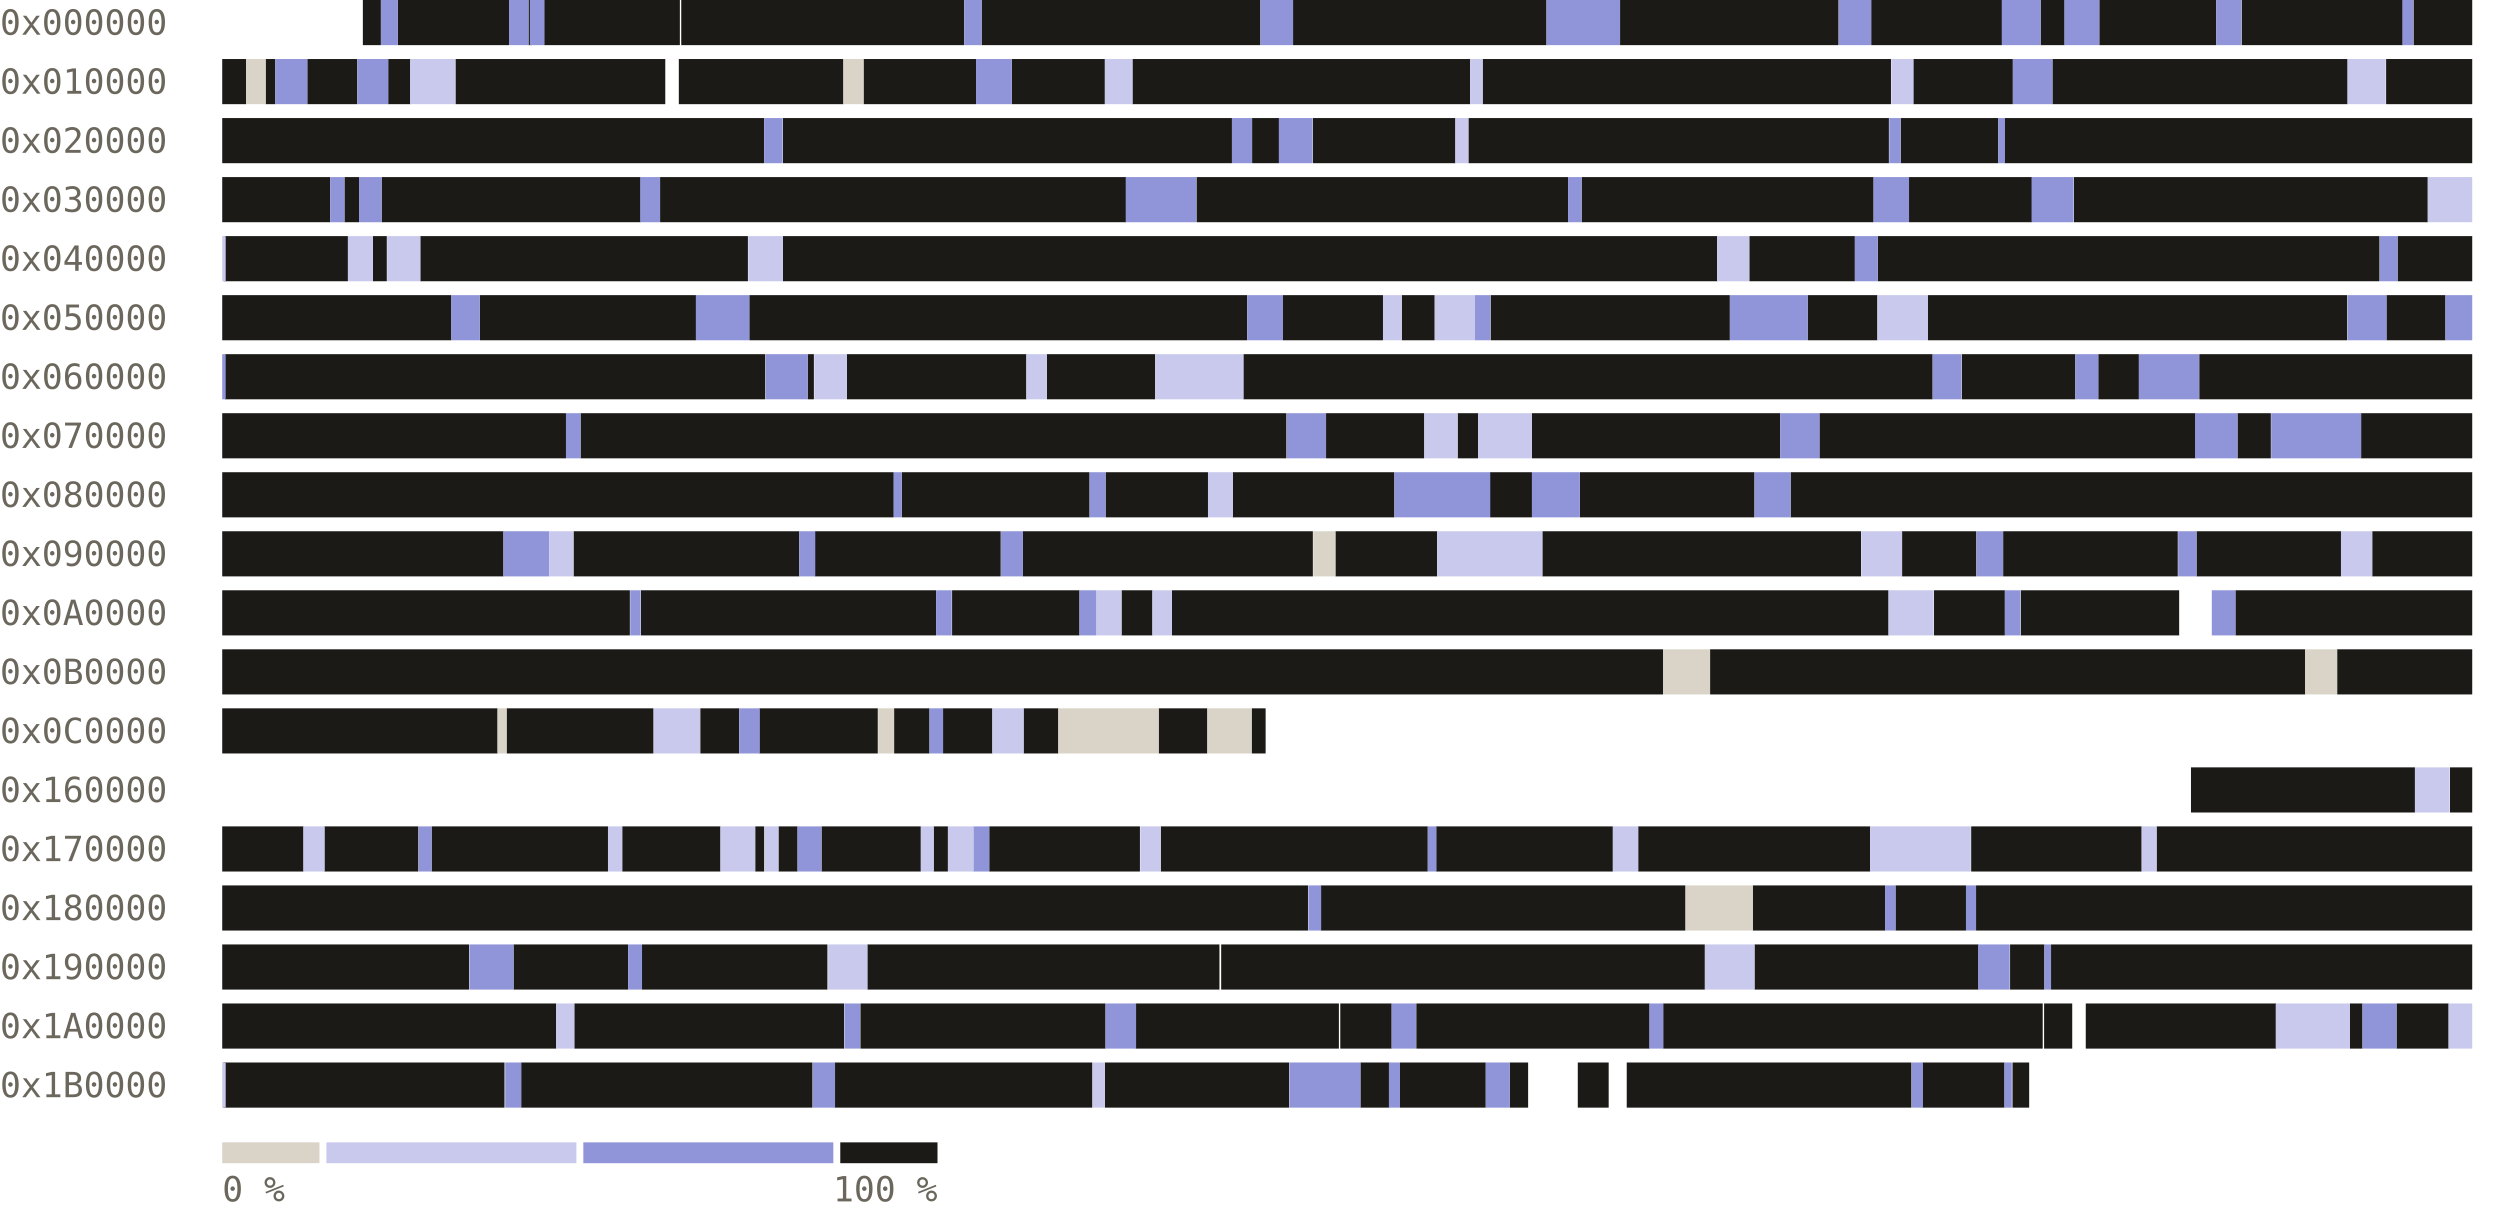
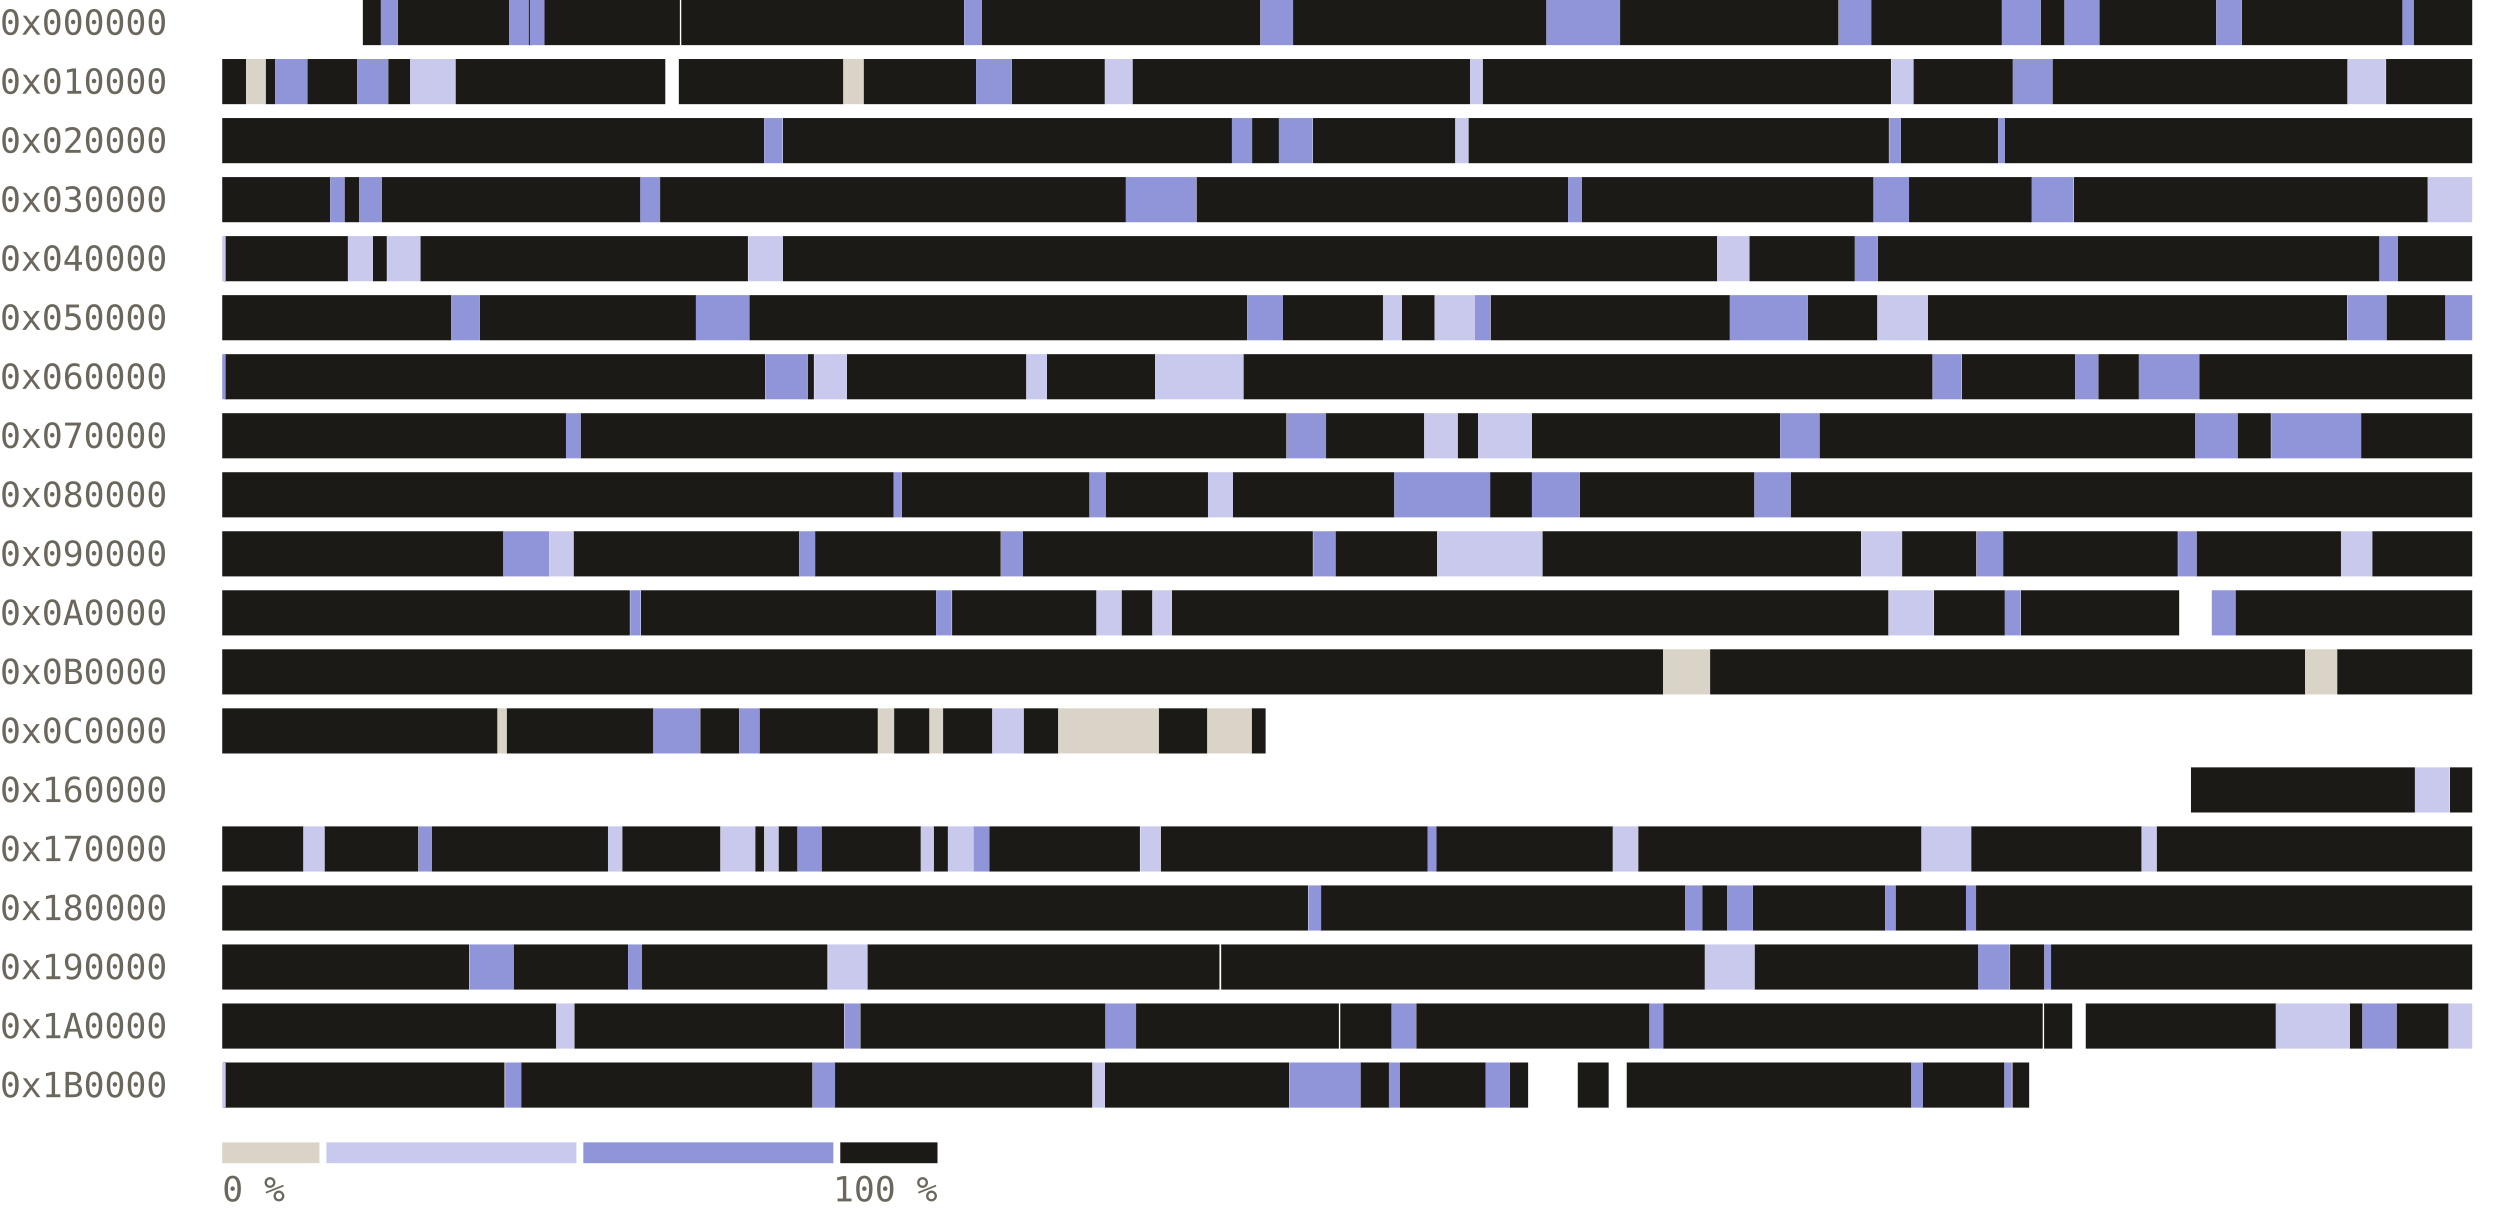
<svg xmlns="http://www.w3.org/2000/svg" viewBox="0 0 720 350" width="720" height="350">
  <style>text{font:10px monospace;fill:#6b675c}.q0{fill:#d9d4c7}.q1{fill:#e3e2f2}.q2{fill:#d6d6ef}.q3{fill:#c8c9ec}.q4{fill:#babce8}.q5{fill:#acafe4}.q6{fill:#9ea2df}.q7{fill:#9094d8}.q8{fill:#8186cf}.q9{fill:#7277c4}.q10{fill:#1b1a17}@media (prefers-color-scheme:dark){text{fill:#a8a293}.q0{fill:#4a463d}.q1{fill:#35375a}.q2{fill:#3c3f66}.q3{fill:#444772}.q4{fill:#4d517f}.q5{fill:#575b8c}.q6{fill:#62669a}.q7{fill:#6e72a8}.q8{fill:#7b7fb6}.q9{fill:#888cc4}.q10{fill:#d6d0bd}}</style>
  <text x="0" y="10">0x000000</text>
  <text x="0" y="27">0x010000</text>
  <text x="0" y="44">0x020000</text>
  <text x="0" y="61">0x030000</text>
  <text x="0" y="78">0x040000</text>
  <text x="0" y="95">0x050000</text>
  <text x="0" y="112">0x060000</text>
  <text x="0" y="129">0x070000</text>
  <text x="0" y="146">0x080000</text>
  <text x="0" y="163">0x090000</text>
  <text x="0" y="180">0x0A0000</text>
  <text x="0" y="197">0x0B0000</text>
  <text x="0" y="214">0x0C0000</text>
  <text x="0" y="231">0x160000</text>
  <text x="0" y="248">0x170000</text>
  <text x="0" y="265">0x180000</text>
  <text x="0" y="282">0x190000</text>
  <text x="0" y="299">0x1A0000</text>
  <text x="0" y="316">0x1B0000</text>
-   <path class="q10" d="M104.5 0h5.2v13h-5.2zM114.6 0h32v13h-32zM152.2 0h1v13h-1zM156.7 0h39.1v13h-39.1zM196.2 0h81.5v13h-81.5zM282.7 0h80.3v13h-80.3zM372.4 0h73v13h-73zM466.5 0h63v13h-63zM538.9 0h37.7v13h-37.7zM587.7 0h6.9v13h-6.9zM604.6 0h33.7v13h-33.7zM645.6 0h46.4v13h-46.4zM695.1 0h16.9v13h-16.9zM64 17h6.9v13h-6.9zM76.5 17h2.8v13h-2.8zM88.5 17h14.4v13h-14.4zM111.8 17h6.4v13h-6.4zM131.2 17h60.4v13h-60.4zM195.5 17h47.4v13h-47.4zM248.7 17h32.4v13h-32.4zM291.4 17h26.8v13h-26.8zM326.1 17h97.3v13h-97.3zM427 17h117.6v13h-117.6zM551 17h28.7v13h-28.7zM591.1 17h85v13h-85zM687.2 17h24.8v13h-24.8zM64 34h156.1v13h-156.1zM225.5 34h129.3v13h-129.3zM360.6 34h7.8v13h-7.8zM378.1 34h41.1v13h-41.1zM422.9 34h121.1v13h-121.1zM547.4 34h28.1v13h-28.1zM577.3 34h134.7v13h-134.7zM64 51h31.1v13h-31.1zM99.2 51h4.2v13h-4.2zM109.9 51h74.6v13h-74.6zM190.1 51h134.2v13h-134.2zM344.6 51h107v13h-107zM455.5 51h84.1v13h-84.1zM549.8 51h35.4v13h-35.4zM597.3 51h101.9v13h-101.9zM64.4 68h35.8v13h-35.8zM107.4 68h4v13h-4zM121 68h94.4v13h-94.4zM225.5 68h269.1v13h-269.1zM503.8 68h30.4v13h-30.4zM540.8 68h144.5v13h-144.5zM690.5 68h21.5v13h-21.5zM64 85h66v13h-66zM138.2 85h62.3v13h-62.3zM215.8 85h143.4v13h-143.4zM369.5 85h28.8v13h-28.8zM403.7 85h9.5v13h-9.5zM429.3 85h68.9v13h-68.9zM520.6 85h20.1v13h-20.1zM555.2 85h120.8v13h-120.8zM687.3 85h17v13h-17zM64.8 102h155.6v13h-155.6zM232.6 102h1.8v13h-1.8zM243.9 102h51.7v13h-51.7zM301.5 102h31.2v13h-31.2zM358.1 102h198.5v13h-198.5zM565 102h32.7v13h-32.7zM604.3 102h11.7v13h-11.7zM633.4 102h78.6v13h-78.6zM64 119h99v13h-99zM167.2 119h203.3v13h-203.3zM381.9 119h28.3v13h-28.3zM419.8 119h5.9v13h-5.9zM441.2 119h71.5v13h-71.5zM524 119h108.3v13h-108.3zM644.4 119h9.6v13h-9.6zM680 119h32v13h-32zM64 136h193.4v13h-193.4zM259.7 136h54.1v13h-54.1zM318.4 136h29.5v13h-29.5zM355 136h46.6v13h-46.6zM429.1 136h12.1v13h-12.1zM455 136h50.3v13h-50.3zM515.7 136h196.3v13h-196.3zM64 153h81v13h-81zM165.2 153h65v13h-65zM234.7 153h53.5v13h-53.5zM294.6 153h83.5v13h-83.5zM384.6 153h29.3v13h-29.3zM444.2 153h91.8v13h-91.8zM547.8 153h21.4v13h-21.4zM576.9 153h50.3v13h-50.3zM632.6 153h41.6v13h-41.6zM683.2 153h28.8v13h-28.8zM64 170h117.4v13h-117.4zM184.6 170h85v13h-85zM274.2 170h36.7v13h-36.7zM323 170h8.9v13h-8.9zM337.5 170h206.4v13h-206.4zM557 170h20.4v13h-20.4zM582 170h45.6v13h-45.6zM643.8 170h68.2v13h-68.2zM64 187h415v13h-415zM492.5 187h171.4v13h-171.4zM673.1 187h38.9v13h-38.9zM64 204h79.3v13h-79.3zM145.9 204h42.3v13h-42.3zM201.7 204h11.2v13h-11.2zM218.7 204h34.1v13h-34.1zM257.5 204h10.2v13h-10.2zM271.6 204h14.2v13h-14.2zM294.8 204h10v13h-10zM333.7 204h14v13h-14zM360.5 204h4v13h-4zM631 221h64.5v13h-64.5zM705.6 221h6.4v13h-6.4zM64 238h23.4v13h-23.4zM93.4 238h27.1v13h-27.1zM124.3 238h50.8v13h-50.8zM179.2 238h28.3v13h-28.3zM217.5 238h2.6v13h-2.6zM224.2 238h5.5v13h-5.5zM236.6 238h28.6v13h-28.6zM268.9 238h4.1v13h-4.1zM284.9 238h43.4v13h-43.4zM334.3 238h76.9v13h-76.9zM413.6 238h50.9v13h-50.9zM471.8 238h66.8v13h-66.8zM567.7 238h49.1v13h-49.1zM621.1 238h90.9v13h-90.9zM64 255h312.7v13h-312.7zM380.4 255h105v13h-105zM504.8 255h38.1v13h-38.1zM545.9 255h20.3v13h-20.3zM569.1 255h142.9v13h-142.9zM64 272h71.1v13h-71.1zM147.9 272h33v13h-33zM184.9 272h53.4v13h-53.4zM249.8 272h101.4v13h-101.4zM351.7 272h139.3v13h-139.3zM505.3 272h64.5v13h-64.5zM578.9 272h9.9v13h-9.9zM590.7 272h121.3v13h-121.3zM64 289h96.2v13h-96.2zM165.4 289h77.7v13h-77.7zM247.8 289h70.6v13h-70.6zM327.1 289h58.5v13h-58.5zM386 289h14.8v13h-14.8zM407.9 289h67.2v13h-67.2zM479 289h109.3v13h-109.3zM588.7 289h8.1v13h-8.1zM600.7 289h54.8v13h-54.8zM676.8 289h3.6v13h-3.6zM690.2 289h15v13h-15zM64.3 306h81v13h-81zM150.1 306h83.9v13h-83.9zM240.4 306h74.2v13h-74.2zM318.2 306h53.1v13h-53.1zM391.8 306h8.3v13h-8.3zM403.2 306h24.7v13h-24.7zM434.8 306h5.3v13h-5.3zM454.4 306h8.9v13h-8.9zM468.5 306h82v13h-82zM553.7 306h23.6v13h-23.6zM579.6 306h4.8v13h-4.8z" />
-   <path class="q7" d="M109.7 0h4.9v13h-4.9zM146.6 0h5.6v13h-5.6zM152.6 0h4.2v13h-4.2zM277.7 0h5v13h-5zM363 0h9.4v13h-9.4zM445.4 0h21.2v13h-21.2zM529.6 0h9.3v13h-9.3zM576.5 0h11.2v13h-11.2zM594.6 0h10v13h-10zM638.3 0h7.2v13h-7.2zM691.9 0h3.1v13h-3.1zM79.3 17h9.2v13h-9.2zM102.9 17h8.9v13h-8.9zM281.1 17h10.3v13h-10.3zM579.7 17h11.4v13h-11.4zM220.1 34h5.3v13h-5.3zM354.8 34h5.8v13h-5.8zM368.3 34h9.7v13h-9.7zM544.1 34h3.3v13h-3.3zM575.5 34h1.9v13h-1.9zM95.1 51h4.1v13h-4.1zM103.4 51h6.5v13h-6.5zM184.4 51h5.7v13h-5.7zM324.2 51h20.3v13h-20.3zM451.6 51h3.9v13h-3.9zM539.6 51h10.2v13h-10.2zM585.1 51h12.1v13h-12.1zM534.2 68h6.6v13h-6.6zM685.4 68h5.1v13h-5.1zM130 85h8.2v13h-8.2zM200.4 85h15.4v13h-15.4zM359.2 85h10.3v13h-10.3zM424.8 85h4.4v13h-4.4zM498.2 85h22.4v13h-22.4zM676.1 85h11.2v13h-11.2zM704.3 85h7.7v13h-7.7zM64 102h1v13h-1zM220.5 102h12.1v13h-12.1zM556.6 102h8.3v13h-8.3zM597.7 102h6.6v13h-6.6zM616 102h17.3v13h-17.3zM163 119h4.2v13h-4.2zM370.6 119h11.3v13h-11.3zM512.7 119h11.3v13h-11.3zM632.2 119h12.2v13h-12.2zM654.1 119h25.9v13h-25.9zM257.4 136h2.3v13h-2.3zM313.8 136h4.6v13h-4.6zM401.6 136h27.6v13h-27.6zM441.2 136h13.8v13h-13.8zM505.3 136h10.4v13h-10.4zM145 153h13.2v13h-13.2zM230.2 153h4.6v13h-4.6zM288.3 153h6.3v13h-6.3zM569.3 153h7.6v13h-7.6zM627.3 153h5.3v13h-5.3zM181.5 170h3v13h-3zM269.6 170h4.5v13h-4.5zM310.9 170h4.9v13h-4.9zM577.4 170h4.5v13h-4.5zM637 170h6.8v13h-6.8zM212.9 204h5.9v13h-5.9zM267.7 204h3.9v13h-3.9zM120.6 238h3.7v13h-3.7zM229.7 238h6.9v13h-6.9zM280.3 238h4.6v13h-4.6zM411.2 238h2.5v13h-2.5zM376.8 255h3.7v13h-3.7zM542.9 255h3v13h-3zM566.2 255h2.9v13h-2.9zM135.2 272h12.7v13h-12.7zM180.9 272h4v13h-4zM569.7 272h9.1v13h-9.1zM588.8 272h1.9v13h-1.9zM243.2 289h4.5v13h-4.5zM318.4 289h8.8v13h-8.8zM400.8 289h7v13h-7zM475 289h4v13h-4zM680.4 289h9.8v13h-9.8zM145.5 306h4.6v13h-4.6zM234.1 306h6.4v13h-6.4zM371.4 306h20.4v13h-20.4zM400 306h3.2v13h-3.2zM427.9 306h6.9v13h-6.9zM550.6 306h3.2v13h-3.2zM577.3 306h2.1v13h-2.1z" />
-   <path class="q3" d="M118.1 17h13v13h-13zM318.2 17h8v13h-8zM423.4 17h3.6v13h-3.6zM544.7 17h6.4v13h-6.4zM676.1 17h11v13h-11zM419.1 34h3.8v13h-3.8zM699.2 51h12.8v13h-12.8zM64 68h1v13h-1zM100.2 68h7.2v13h-7.2zM111.5 68h9.6v13h-9.6zM215.5 68h10v13h-10zM494.5 68h9.3v13h-9.3zM398.3 85h5.4v13h-5.4zM413.2 85h11.6v13h-11.6zM540.7 85h14.5v13h-14.5zM234.5 102h9.4v13h-9.4zM295.6 102h5.9v13h-5.9zM332.8 102h25.3v13h-25.3zM410.2 119h9.6v13h-9.6zM425.7 119h15.5v13h-15.5zM347.9 136h7.2v13h-7.2zM158.2 153h6.9v13h-6.9zM413.9 153h30.3v13h-30.3zM536.1 153h11.7v13h-11.7zM674.2 153h9v13h-9zM315.8 170h7.2v13h-7.2zM331.9 170h5.6v13h-5.6zM543.9 170h13v13h-13zM188.3 204h13.3v13h-13.3zM285.8 204h9v13h-9zM695.5 221h10v13h-10zM87.4 238h6.1v13h-6.1zM175.1 238h4.1v13h-4.1zM207.5 238h10v13h-10zM220.3 238h3.9v13h-3.9zM265.2 238h3.7v13h-3.7zM273 238h7.4v13h-7.4zM328.4 238h5.8v13h-5.8zM464.5 238h7.3v13h-7.3zM538.6 238h29v13h-29zM616.8 238h4.3v13h-4.3zM238.5 272h11.3v13h-11.3zM491 272h14.3v13h-14.3zM160.2 289h5.2v13h-5.2zM655.4 289h21.4v13h-21.4zM705.2 289h6.8v13h-6.8zM64 306h1v13h-1zM314.7 306h3.5v13h-3.5z" />
-   <path class="q0" d="M71 17h5.5v13h-5.5zM242.9 17h5.8v13h-5.8zM378.2 153h6.4v13h-6.4zM479.1 187h13.4v13h-13.4zM663.9 187h9.2v13h-9.2zM143.3 204h2.6v13h-2.6zM252.9 204h4.6v13h-4.6zM304.8 204h28.9v13h-28.9zM347.8 204h12.5v13h-12.5zM485.5 255h19.3v13h-19.3z" />
+   <path class="q10" d="M104.5 0h5.2v13h-5.2zM114.6 0h32v13h-32zM152.2 0h1v13h-1zM156.7 0h39.1v13h-39.1zM196.2 0h81.5v13h-81.5zM282.7 0h80.3v13h-80.3zM372.4 0h73v13h-73zM466.5 0h63v13h-63zM538.9 0h37.7v13h-37.7zM587.7 0h6.9v13h-6.9zM604.6 0h33.7v13h-33.7zM645.6 0h46.4v13h-46.4zM695.1 0h16.9v13h-16.9zM64 17h6.9v13h-6.9zM76.5 17h2.8v13h-2.8zM88.5 17h14.4v13h-14.4zM111.8 17h6.4v13h-6.4zM131.2 17h60.4v13h-60.4zM195.5 17h47.4v13h-47.4zM248.7 17h32.4v13h-32.4zM291.4 17h26.8v13h-26.8zM326.1 17h97.3v13h-97.3zM427 17h117.6v13h-117.6zM551 17h28.7v13h-28.7zM591.1 17h85v13h-85zM687.2 17h24.8v13h-24.8zM64 34h156.1v13h-156.1zM225.5 34h129.3v13h-129.3zM360.6 34h7.8v13h-7.8zM378.1 34h41.1v13h-41.1zM422.9 34h121.1v13h-121.1zM547.4 34h28.1v13h-28.1zM577.3 34h134.7v13h-134.7zM64 51h31.1v13h-31.1zM99.2 51h4.2v13h-4.2zM109.9 51h74.6v13h-74.6zM190.1 51h134.2v13h-134.2zM344.6 51h107v13h-107zM455.5 51h84.1v13h-84.1zM549.8 51h35.4v13h-35.4zM597.3 51h101.9v13h-101.9zM64.4 68h35.8v13h-35.8zM107.4 68h4v13h-4zM121 68h94.4v13h-94.4zM225.5 68h269.1v13h-269.1zM503.8 68h30.4v13h-30.4zM540.8 68h144.5v13h-144.5zM690.5 68h21.5v13h-21.5zM64 85h66v13h-66zM138.2 85h62.3v13h-62.3zM215.8 85h143.4v13h-143.4zM369.5 85h28.8v13h-28.8zM403.7 85h9.5v13h-9.5zM429.3 85h68.9v13h-68.9zM520.6 85h20.1v13h-20.1zM555.2 85h120.8v13h-120.8zM687.3 85h17v13h-17zM64.8 102h155.6v13h-155.6zM232.6 102h1.8v13h-1.8zM243.9 102h51.7v13h-51.7zM301.5 102h31.2v13h-31.2zM358.1 102h198.5v13h-198.5zM565 102h32.7v13h-32.7zM604.3 102h11.7v13h-11.7zM633.4 102h78.6v13h-78.6zM64 119h99v13h-99zM167.2 119h203.3v13h-203.3zM381.9 119h28.3v13h-28.3zM419.8 119h5.9v13h-5.9zM441.2 119h71.5v13h-71.5zM524 119h108.3v13h-108.3zM644.4 119h9.6v13h-9.6zM680 119h32v13h-32zM64 136h193.4v13h-193.4zM259.7 136h54.1v13h-54.1zM318.4 136h29.5v13h-29.5zM355 136h46.6v13h-46.6zM429.1 136h12.1v13h-12.1zM455 136h50.3v13h-50.3zM515.7 136h196.3v13h-196.3zM64 153h81v13h-81zM165.2 153h65v13h-65zM234.7 153h53.5v13h-53.5zM294.6 153h83.5v13h-83.5zM384.6 153h29.3v13h-29.3zM444.2 153h91.8v13h-91.8zM547.8 153h21.4v13h-21.4zM576.9 153h50.3v13h-50.3zM632.6 153h41.6v13h-41.6zM683.2 153h28.8v13h-28.8zM64 170h117.4v13h-117.4zM184.6 170h85v13h-85zM274.2 170h41.6v13h-41.6zM323 170h8.9v13h-8.9zM337.5 170h206.4v13h-206.4zM557 170h20.4v13h-20.4zM582 170h45.6v13h-45.6zM643.8 170h68.2v13h-68.2zM64 187h415v13h-415zM492.5 187h171.4v13h-171.4zM673.1 187h38.9v13h-38.9zM64 204h79.3v13h-79.3zM145.9 204h42.3v13h-42.3zM201.7 204h11.2v13h-11.2zM218.7 204h34.1v13h-34.1zM257.5 204h10.2v13h-10.2zM271.6 204h14.2v13h-14.2zM294.8 204h10v13h-10zM333.7 204h14v13h-14zM360.5 204h4v13h-4zM631 221h64.5v13h-64.5zM705.6 221h6.4v13h-6.4zM64 238h23.4v13h-23.4zM93.4 238h27.1v13h-27.1zM124.3 238h50.8v13h-50.8zM179.2 238h28.3v13h-28.3zM217.5 238h2.6v13h-2.6zM224.2 238h5.5v13h-5.5zM236.6 238h28.6v13h-28.6zM268.9 238h4.1v13h-4.1zM284.9 238h43.4v13h-43.4zM334.3 238h76.9v13h-76.9zM413.6 238h50.9v13h-50.9zM471.8 238h81.6v13h-81.6zM567.7 238h49.1v13h-49.1zM621.1 238h90.9v13h-90.9zM64 255h312.7v13h-312.7zM380.4 255h105v13h-105zM490.2 255h7.3v13h-7.3zM504.8 255h38.1v13h-38.1zM545.9 255h20.3v13h-20.3zM569.1 255h142.9v13h-142.9zM64 272h71.1v13h-71.1zM147.9 272h33v13h-33zM184.9 272h53.4v13h-53.4zM249.8 272h101.4v13h-101.4zM351.7 272h139.3v13h-139.3zM505.3 272h64.5v13h-64.5zM578.9 272h9.9v13h-9.9zM590.7 272h121.3v13h-121.3zM64 289h96.2v13h-96.2zM165.4 289h77.7v13h-77.7zM247.8 289h70.6v13h-70.6zM327.1 289h58.5v13h-58.5zM386 289h14.8v13h-14.8zM407.9 289h67.2v13h-67.2zM479 289h109.3v13h-109.3zM588.7 289h8.1v13h-8.1zM600.7 289h54.8v13h-54.8zM676.8 289h3.6v13h-3.6zM690.2 289h15v13h-15zM64.3 306h81v13h-81zM150.1 306h83.9v13h-83.9zM240.4 306h74.2v13h-74.2zM318.2 306h53.1v13h-53.1zM391.8 306h8.3v13h-8.3zM403.2 306h24.7v13h-24.7zM434.8 306h5.3v13h-5.3zM454.4 306h8.9v13h-8.9zM468.5 306h82v13h-82zM553.7 306h23.6v13h-23.6zM579.6 306h4.8v13h-4.8z" />
+   <path class="q7" d="M109.7 0h4.9v13h-4.9zM146.6 0h5.6v13h-5.6zM152.6 0h4.2v13h-4.2zM277.7 0h5v13h-5zM363 0h9.4v13h-9.4zM445.4 0h21.2v13h-21.2zM529.6 0h9.3v13h-9.3zM576.5 0h11.2v13h-11.2zM594.6 0h10v13h-10zM638.3 0h7.2v13h-7.2zM691.9 0h3.1v13h-3.1zM79.3 17h9.2v13h-9.2zM102.9 17h8.9v13h-8.9zM281.1 17h10.3v13h-10.3zM579.7 17h11.4v13h-11.4zM220.1 34h5.3v13h-5.3zM354.8 34h5.8v13h-5.8zM368.3 34h9.7v13h-9.7zM544.1 34h3.3v13h-3.3zM575.5 34h1.9v13h-1.9zM95.1 51h4.1v13h-4.1zM103.4 51h6.5v13h-6.5zM184.4 51h5.7v13h-5.7zM324.2 51h20.3v13h-20.3zM451.6 51h3.9v13h-3.9zM539.6 51h10.2v13h-10.2zM585.1 51h12.1v13h-12.1zM534.2 68h6.6v13h-6.6zM685.4 68h5.1v13h-5.1zM130 85h8.2v13h-8.2zM200.4 85h15.4v13h-15.4zM359.2 85h10.3v13h-10.3zM424.8 85h4.4v13h-4.4zM498.2 85h22.4v13h-22.4zM676.1 85h11.2v13h-11.2zM704.3 85h7.7v13h-7.7zM64 102h1v13h-1zM220.5 102h12.1v13h-12.1zM556.6 102h8.3v13h-8.3zM597.7 102h6.6v13h-6.6zM616 102h17.3v13h-17.3zM163 119h4.2v13h-4.2zM370.6 119h11.3v13h-11.3zM512.7 119h11.3v13h-11.3zM632.2 119h12.2v13h-12.2zM654.1 119h25.9v13h-25.9zM257.4 136h2.3v13h-2.3zM313.8 136h4.6v13h-4.6zM401.6 136h27.6v13h-27.6zM441.2 136h13.8v13h-13.8zM505.3 136h10.4v13h-10.4zM145 153h13.2v13h-13.2zM230.2 153h4.6v13h-4.6zM288.3 153h6.3v13h-6.3zM378.2 153h6.4v13h-6.4zM569.3 153h7.6v13h-7.6zM627.3 153h5.3v13h-5.3zM181.5 170h3v13h-3zM269.6 170h4.5v13h-4.5zM577.4 170h4.5v13h-4.5zM637 170h6.8v13h-6.8zM188.3 204h13.3v13h-13.3zM212.9 204h5.9v13h-5.9zM120.6 238h3.7v13h-3.7zM229.7 238h6.9v13h-6.9zM280.3 238h4.6v13h-4.6zM411.2 238h2.5v13h-2.5zM376.8 255h3.7v13h-3.7zM485.5 255h4.8v13h-4.8zM497.6 255h7.2v13h-7.2zM542.9 255h3v13h-3zM566.2 255h2.9v13h-2.9zM135.2 272h12.7v13h-12.7zM180.9 272h4v13h-4zM569.7 272h9.1v13h-9.1zM588.8 272h1.9v13h-1.9zM243.2 289h4.5v13h-4.5zM318.4 289h8.8v13h-8.8zM400.8 289h7v13h-7zM475 289h4v13h-4zM680.4 289h9.8v13h-9.8zM145.5 306h4.6v13h-4.6zM234.1 306h6.4v13h-6.4zM371.4 306h20.4v13h-20.4zM400 306h3.2v13h-3.2zM427.9 306h6.9v13h-6.9zM550.6 306h3.2v13h-3.2zM577.3 306h2.1v13h-2.1z" />
+   <path class="q3" d="M118.1 17h13v13h-13zM318.2 17h8v13h-8zM423.4 17h3.6v13h-3.6zM544.7 17h6.4v13h-6.4zM676.1 17h11v13h-11zM419.1 34h3.8v13h-3.8zM699.2 51h12.8v13h-12.8zM64 68h1v13h-1zM100.2 68h7.2v13h-7.2zM111.5 68h9.6v13h-9.6zM215.5 68h10v13h-10zM494.5 68h9.3v13h-9.3zM398.3 85h5.4v13h-5.4zM413.2 85h11.6v13h-11.6zM540.7 85h14.5v13h-14.5zM234.5 102h9.4v13h-9.4zM295.6 102h5.9v13h-5.9zM332.8 102h25.3v13h-25.3zM410.2 119h9.6v13h-9.6zM425.7 119h15.5v13h-15.5zM347.9 136h7.2v13h-7.2zM158.2 153h6.9v13h-6.9zM413.9 153h30.3v13h-30.3zM536.1 153h11.7v13h-11.7zM674.2 153h9v13h-9zM315.8 170h7.2v13h-7.2zM331.9 170h5.6v13h-5.6zM543.9 170h13v13h-13zM285.8 204h9v13h-9zM695.5 221h10v13h-10zM87.4 238h6.1v13h-6.1zM175.1 238h4.1v13h-4.1zM207.5 238h10v13h-10zM220.3 238h3.9v13h-3.9zM265.2 238h3.7v13h-3.7zM273 238h7.4v13h-7.4zM328.4 238h5.8v13h-5.8zM464.5 238h7.3v13h-7.3zM553.4 238h14.3v13h-14.3zM616.8 238h4.3v13h-4.3zM238.5 272h11.3v13h-11.3zM491 272h14.3v13h-14.3zM160.2 289h5.2v13h-5.2zM655.4 289h21.4v13h-21.4zM705.2 289h6.8v13h-6.8zM64 306h1v13h-1zM314.7 306h3.5v13h-3.5z" />
+   <path class="q0" d="M71 17h5.5v13h-5.5zM242.9 17h5.8v13h-5.8zM479.1 187h13.4v13h-13.4zM663.9 187h9.2v13h-9.2zM143.3 204h2.6v13h-2.6zM252.9 204h4.6v13h-4.6zM267.7 204h3.9v13h-3.9zM304.8 204h28.9v13h-28.9zM347.8 204h12.5v13h-12.5z" />
  <rect class="q0" x="64" y="329" width="28" height="6" />
  <rect class="q3" x="94" y="329" width="72" height="6" />
  <rect class="q7" x="168" y="329" width="72" height="6" />
  <rect class="q10" x="242" y="329" width="28" height="6" />
  <text x="64" y="346">0 %</text>
  <text x="270" y="346" text-anchor="end">100 %</text>
</svg>
